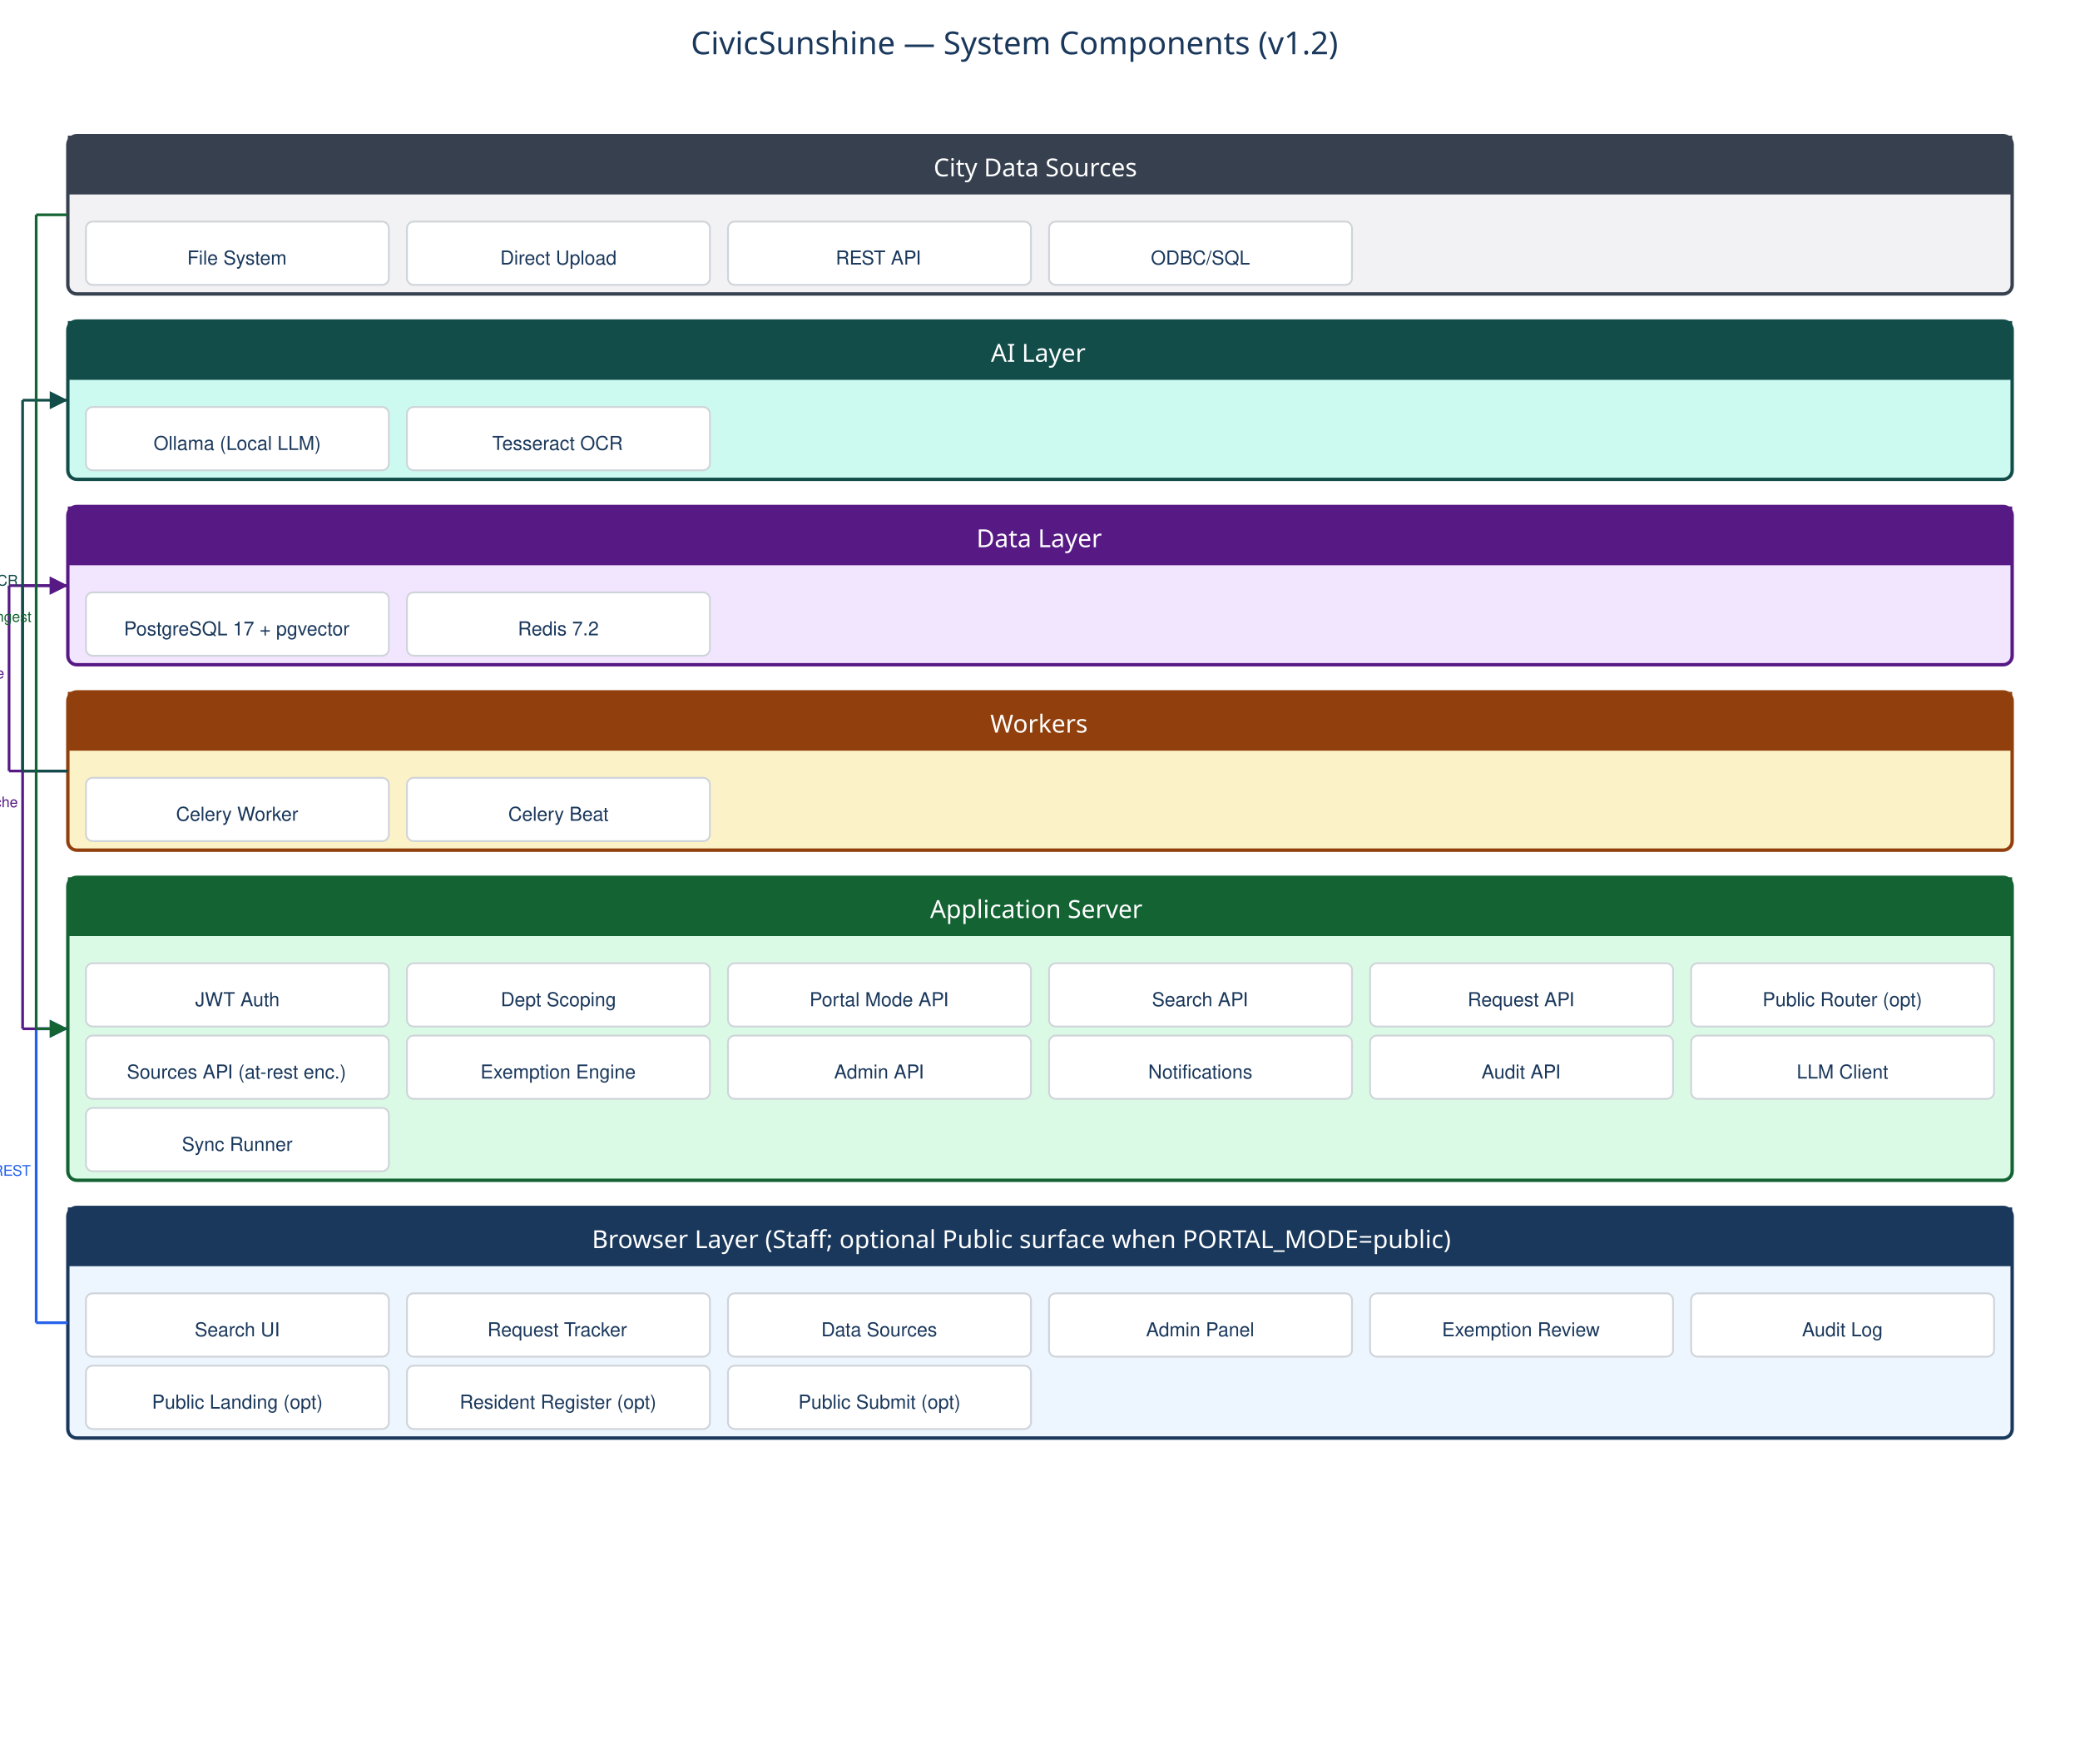
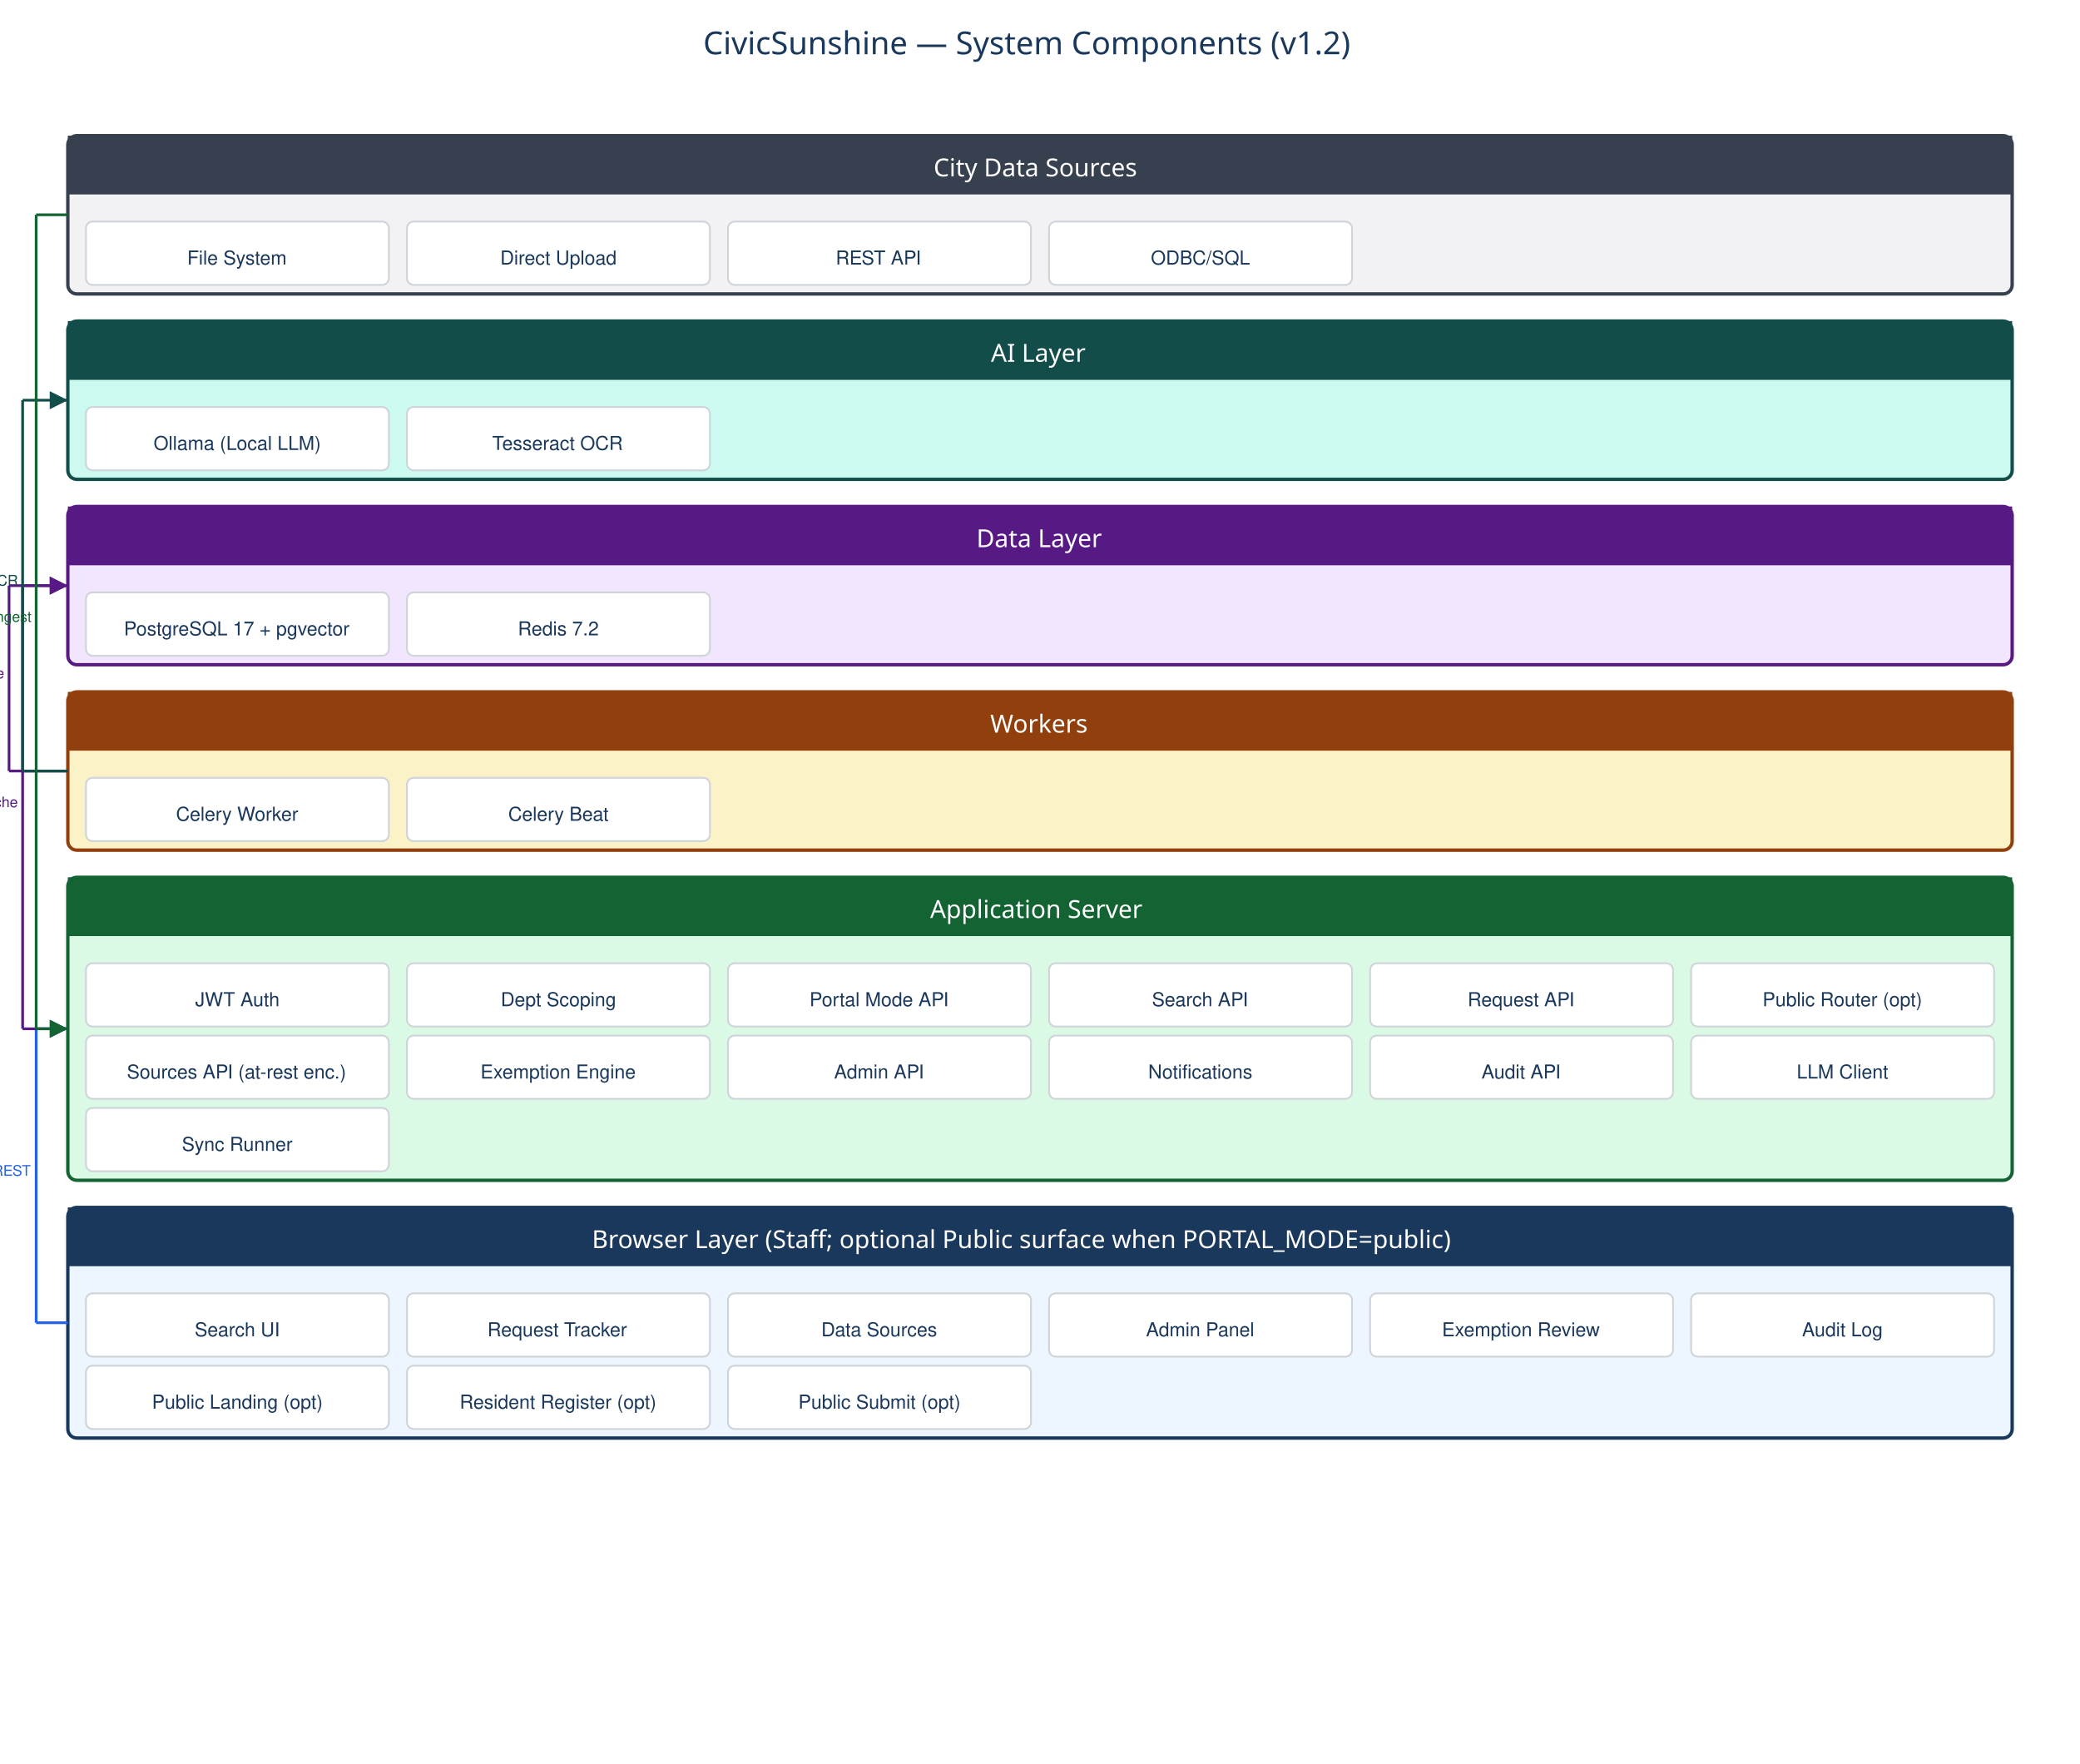
<svg xmlns="http://www.w3.org/2000/svg" width="920" height="780" preserveAspectRatio="xMinYMin meet" viewBox="0 0 920 780" version="1.0" fill-rule="evenodd">
  <clipPath id="clip">
    <rect x="0" y="0" width="920" height="780" />
  </clipPath>
  <g id="group" transform="scale(1,-1) translate(0,-780)" style="clip-path: url(#clip)">
    <g transform="">
      <rect x="0" y="0" width="920" height="780" style="stroke: none; stroke-linecap: butt; stroke-width: 1; fill: rgb(100%,100%,100%); fill-rule: evenodd;" />
-       <text x="305.573" y="756" style="font-family: Helvetica-Bold; font-size: 14px;fill: rgb(10%,22%,36%); stroke:none;" transform="translate(0,1512) scale(1,-1)">CivicSunshine — System Components (v1.2)</text>
+       <text x="311.019" y="756" style="font-family: Helvetica-Bold; font-size: 14px;fill: rgb(10%,22%,36%); stroke:none;" transform="translate(0,1512) scale(1,-1)">CivicSunshine — System Components (v1.2)</text>
      <rect x="30" y="144" width="860" height="102" rx="4" ry="4" style="stroke: rgb(10%,22%,36%); stroke-linecap: butt; stroke-width: 1.5; fill: rgb(93%,96%,100%); fill-rule: evenodd;" />
      <rect x="30" y="220" width="860" height="26" style="stroke: none; stroke-linecap: butt; stroke-width: 1; fill: rgb(10%,22%,36%); fill-rule: evenodd;" />
      <text x="261.808" y="228" style="font-family: Helvetica-Bold; font-size: 11px;fill: rgb(100%,100%,100%); stroke:none;" transform="translate(0,456) scale(1,-1)">Browser Layer (Staff; optional Public surface when PORTAL_MODE=public)</text>
      <rect x="38.0" y="180" width="134.0" height="28" rx="3" ry="3" style="stroke: rgb(81%,83%,85%); stroke-linecap: butt; stroke-width: 0.8; fill: rgb(100%,100%,100%); fill-rule: evenodd;" />
      <text x="86.105" y="189" style="font-family: Helvetica; font-size: 8.5px;fill: rgb(10%,22%,36%); stroke:none;" transform="translate(0,378) scale(1,-1)">Search UI</text>
      <rect x="180.0" y="180" width="134.0" height="28" rx="3" ry="3" style="stroke: rgb(81%,83%,85%); stroke-linecap: butt; stroke-width: 0.8; fill: rgb(100%,100%,100%); fill-rule: evenodd;" />
      <text x="215.588" y="189" style="font-family: Helvetica; font-size: 8.5px;fill: rgb(10%,22%,36%); stroke:none;" transform="translate(0,378) scale(1,-1)">Request Tracker</text>
      <rect x="322.0" y="180" width="134.0" height="28" rx="3" ry="3" style="stroke: rgb(81%,83%,85%); stroke-linecap: butt; stroke-width: 0.8; fill: rgb(100%,100%,100%); fill-rule: evenodd;" />
      <text x="363.254" y="189" style="font-family: Helvetica; font-size: 8.5px;fill: rgb(10%,22%,36%); stroke:none;" transform="translate(0,378) scale(1,-1)">Data Sources</text>
      <rect x="464.0" y="180" width="134.0" height="28" rx="3" ry="3" style="stroke: rgb(81%,83%,85%); stroke-linecap: butt; stroke-width: 0.8; fill: rgb(100%,100%,100%); fill-rule: evenodd;" />
      <text x="506.907" y="189" style="font-family: Helvetica; font-size: 8.5px;fill: rgb(10%,22%,36%); stroke:none;" transform="translate(0,378) scale(1,-1)">Admin Panel</text>
      <rect x="606.0" y="180" width="134.0" height="28" rx="3" ry="3" style="stroke: rgb(81%,83%,85%); stroke-linecap: butt; stroke-width: 0.8; fill: rgb(100%,100%,100%); fill-rule: evenodd;" />
      <text x="637.81" y="189" style="font-family: Helvetica; font-size: 8.5px;fill: rgb(10%,22%,36%); stroke:none;" transform="translate(0,378) scale(1,-1)">Exemption Review</text>
      <rect x="748.0" y="180" width="134.0" height="28" rx="3" ry="3" style="stroke: rgb(81%,83%,85%); stroke-linecap: butt; stroke-width: 0.8; fill: rgb(100%,100%,100%); fill-rule: evenodd;" />
      <text x="797.044" y="189" style="font-family: Helvetica; font-size: 8.5px;fill: rgb(10%,22%,36%); stroke:none;" transform="translate(0,378) scale(1,-1)">Audit Log</text>
      <rect x="38.0" y="148" width="134.0" height="28" rx="3" ry="3" style="stroke: rgb(81%,83%,85%); stroke-linecap: butt; stroke-width: 0.8; fill: rgb(100%,100%,100%); fill-rule: evenodd;" />
      <text x="67.205" y="157" style="font-family: Helvetica; font-size: 8.5px;fill: rgb(10%,22%,36%); stroke:none;" transform="translate(0,314) scale(1,-1)">Public Landing (opt)</text>
      <rect x="180.0" y="148" width="134.0" height="28" rx="3" ry="3" style="stroke: rgb(81%,83%,85%); stroke-linecap: butt; stroke-width: 0.8; fill: rgb(100%,100%,100%); fill-rule: evenodd;" />
      <text x="203.306" y="157" style="font-family: Helvetica; font-size: 8.5px;fill: rgb(10%,22%,36%); stroke:none;" transform="translate(0,314) scale(1,-1)">Resident Register (opt)</text>
      <rect x="322.0" y="148" width="134.0" height="28" rx="3" ry="3" style="stroke: rgb(81%,83%,85%); stroke-linecap: butt; stroke-width: 0.8; fill: rgb(100%,100%,100%); fill-rule: evenodd;" />
      <text x="353.1" y="157" style="font-family: Helvetica; font-size: 8.5px;fill: rgb(10%,22%,36%); stroke:none;" transform="translate(0,314) scale(1,-1)">Public Submit (opt)</text>
      <rect x="30" y="258" width="860" height="134" rx="4" ry="4" style="stroke: rgb(8%,39%,20%); stroke-linecap: butt; stroke-width: 1.5; fill: rgb(86%,98%,90%); fill-rule: evenodd;" />
      <rect x="30" y="366" width="860" height="26" style="stroke: none; stroke-linecap: butt; stroke-width: 1; fill: rgb(8%,39%,20%); fill-rule: evenodd;" />
      <text x="411.402" y="374" style="font-family: Helvetica-Bold; font-size: 11px;fill: rgb(100%,100%,100%); stroke:none;" transform="translate(0,748) scale(1,-1)">Application Server</text>
      <rect x="38.0" y="326" width="134.0" height="28" rx="3" ry="3" style="stroke: rgb(81%,83%,85%); stroke-linecap: butt; stroke-width: 0.8; fill: rgb(100%,100%,100%); fill-rule: evenodd;" />
      <text x="86.343" y="335" style="font-family: Helvetica; font-size: 8.5px;fill: rgb(10%,22%,36%); stroke:none;" transform="translate(0,670) scale(1,-1)">JWT Auth</text>
      <rect x="180.0" y="326" width="134.0" height="28" rx="3" ry="3" style="stroke: rgb(81%,83%,85%); stroke-linecap: butt; stroke-width: 0.8; fill: rgb(100%,100%,100%); fill-rule: evenodd;" />
      <text x="221.487" y="335" style="font-family: Helvetica; font-size: 8.5px;fill: rgb(10%,22%,36%); stroke:none;" transform="translate(0,670) scale(1,-1)">Dept Scoping</text>
      <rect x="322.0" y="326" width="134.0" height="28" rx="3" ry="3" style="stroke: rgb(81%,83%,85%); stroke-linecap: butt; stroke-width: 0.8; fill: rgb(100%,100%,100%); fill-rule: evenodd;" />
      <text x="358.056" y="335" style="font-family: Helvetica; font-size: 8.5px;fill: rgb(10%,22%,36%); stroke:none;" transform="translate(0,670) scale(1,-1)">Portal Mode API</text>
      <rect x="464.0" y="326" width="134.0" height="28" rx="3" ry="3" style="stroke: rgb(81%,83%,85%); stroke-linecap: butt; stroke-width: 0.8; fill: rgb(100%,100%,100%); fill-rule: evenodd;" />
      <text x="509.504" y="335" style="font-family: Helvetica; font-size: 8.5px;fill: rgb(10%,22%,36%); stroke:none;" transform="translate(0,670) scale(1,-1)">Search API</text>
      <rect x="606.0" y="326" width="134.0" height="28" rx="3" ry="3" style="stroke: rgb(81%,83%,85%); stroke-linecap: butt; stroke-width: 0.8; fill: rgb(100%,100%,100%); fill-rule: evenodd;" />
      <text x="649.14" y="335" style="font-family: Helvetica; font-size: 8.5px;fill: rgb(10%,22%,36%); stroke:none;" transform="translate(0,670) scale(1,-1)">Request API</text>
      <rect x="748.0" y="326" width="134.0" height="28" rx="3" ry="3" style="stroke: rgb(81%,83%,85%); stroke-linecap: butt; stroke-width: 0.8; fill: rgb(100%,100%,100%); fill-rule: evenodd;" />
      <text x="779.572" y="335" style="font-family: Helvetica; font-size: 8.5px;fill: rgb(10%,22%,36%); stroke:none;" transform="translate(0,670) scale(1,-1)">Public Router (opt)</text>
      <rect x="38.0" y="294" width="134.0" height="28" rx="3" ry="3" style="stroke: rgb(81%,83%,85%); stroke-linecap: butt; stroke-width: 0.8; fill: rgb(100%,100%,100%); fill-rule: evenodd;" />
      <text x="56.108" y="303" style="font-family: Helvetica; font-size: 8.5px;fill: rgb(10%,22%,36%); stroke:none;" transform="translate(0,606) scale(1,-1)">Sources API (at-rest enc.)</text>
      <rect x="180.0" y="294" width="134.0" height="28" rx="3" ry="3" style="stroke: rgb(81%,83%,85%); stroke-linecap: butt; stroke-width: 0.8; fill: rgb(100%,100%,100%); fill-rule: evenodd;" />
      <text x="212.511" y="303" style="font-family: Helvetica; font-size: 8.5px;fill: rgb(10%,22%,36%); stroke:none;" transform="translate(0,606) scale(1,-1)">Exemption Engine</text>
      <rect x="322.0" y="294" width="134.0" height="28" rx="3" ry="3" style="stroke: rgb(81%,83%,85%); stroke-linecap: butt; stroke-width: 0.8; fill: rgb(100%,100%,100%); fill-rule: evenodd;" />
      <text x="368.923" y="303" style="font-family: Helvetica; font-size: 8.5px;fill: rgb(10%,22%,36%); stroke:none;" transform="translate(0,606) scale(1,-1)">Admin API</text>
      <rect x="464.0" y="294" width="134.0" height="28" rx="3" ry="3" style="stroke: rgb(81%,83%,85%); stroke-linecap: butt; stroke-width: 0.8; fill: rgb(100%,100%,100%); fill-rule: evenodd;" />
      <text x="507.855" y="303" style="font-family: Helvetica; font-size: 8.5px;fill: rgb(10%,22%,36%); stroke:none;" transform="translate(0,606) scale(1,-1)">Notifications</text>
      <rect x="606.0" y="294" width="134.0" height="28" rx="3" ry="3" style="stroke: rgb(81%,83%,85%); stroke-linecap: butt; stroke-width: 0.8; fill: rgb(100%,100%,100%); fill-rule: evenodd;" />
      <text x="655.282" y="303" style="font-family: Helvetica; font-size: 8.5px;fill: rgb(10%,22%,36%); stroke:none;" transform="translate(0,606) scale(1,-1)">Audit API</text>
      <rect x="748.0" y="294" width="134.0" height="28" rx="3" ry="3" style="stroke: rgb(81%,83%,85%); stroke-linecap: butt; stroke-width: 0.8; fill: rgb(100%,100%,100%); fill-rule: evenodd;" />
      <text x="794.689" y="303" style="font-family: Helvetica; font-size: 8.5px;fill: rgb(10%,22%,36%); stroke:none;" transform="translate(0,606) scale(1,-1)">LLM Client</text>
      <rect x="38.0" y="262" width="134.0" height="28" rx="3" ry="3" style="stroke: rgb(81%,83%,85%); stroke-linecap: butt; stroke-width: 0.8; fill: rgb(100%,100%,100%); fill-rule: evenodd;" />
      <text x="80.435" y="271" style="font-family: Helvetica; font-size: 8.5px;fill: rgb(10%,22%,36%); stroke:none;" transform="translate(0,542) scale(1,-1)">Sync Runner</text>
      <rect x="30" y="404" width="860" height="70" rx="4" ry="4" style="stroke: rgb(57%,25%,5%); stroke-linecap: butt; stroke-width: 1.5; fill: rgb(99%,95%,78%); fill-rule: evenodd;" />
      <rect x="30" y="448" width="860" height="26" style="stroke: none; stroke-linecap: butt; stroke-width: 1; fill: rgb(57%,25%,5%); fill-rule: evenodd;" />
      <text x="437.995" y="456" style="font-family: Helvetica-Bold; font-size: 11px;fill: rgb(100%,100%,100%); stroke:none;" transform="translate(0,912) scale(1,-1)">Workers</text>
      <rect x="38.0" y="408" width="134.0" height="28" rx="3" ry="3" style="stroke: rgb(81%,83%,85%); stroke-linecap: butt; stroke-width: 0.8; fill: rgb(100%,100%,100%); fill-rule: evenodd;" />
      <text x="77.847" y="417" style="font-family: Helvetica; font-size: 8.5px;fill: rgb(10%,22%,36%); stroke:none;" transform="translate(0,834) scale(1,-1)">Celery Worker</text>
      <rect x="180.0" y="408" width="134.0" height="28" rx="3" ry="3" style="stroke: rgb(81%,83%,85%); stroke-linecap: butt; stroke-width: 0.8; fill: rgb(100%,100%,100%); fill-rule: evenodd;" />
      <text x="224.798" y="417" style="font-family: Helvetica; font-size: 8.5px;fill: rgb(10%,22%,36%); stroke:none;" transform="translate(0,834) scale(1,-1)">Celery Beat</text>
      <rect x="30" y="486" width="860" height="70" rx="4" ry="4" style="stroke: rgb(34%,10%,52%); stroke-linecap: butt; stroke-width: 1.5; fill: rgb(95%,90%,100%); fill-rule: evenodd;" />
      <rect x="30" y="530" width="860" height="26" style="stroke: none; stroke-linecap: butt; stroke-width: 1; fill: rgb(34%,10%,52%); fill-rule: evenodd;" />
      <text x="431.878" y="538" style="font-family: Helvetica-Bold; font-size: 11px;fill: rgb(100%,100%,100%); stroke:none;" transform="translate(0,1076) scale(1,-1)">Data Layer</text>
      <rect x="38.0" y="490" width="134.0" height="28" rx="3" ry="3" style="stroke: rgb(81%,83%,85%); stroke-linecap: butt; stroke-width: 0.8; fill: rgb(100%,100%,100%); fill-rule: evenodd;" />
      <text x="54.799" y="499" style="font-family: Helvetica; font-size: 8.5px;fill: rgb(10%,22%,36%); stroke:none;" transform="translate(0,998) scale(1,-1)">PostgreSQL 17 + pgvector</text>
      <rect x="180.0" y="490" width="134.0" height="28" rx="3" ry="3" style="stroke: rgb(81%,83%,85%); stroke-linecap: butt; stroke-width: 0.8; fill: rgb(100%,100%,100%); fill-rule: evenodd;" />
      <text x="229.048" y="499" style="font-family: Helvetica; font-size: 8.5px;fill: rgb(10%,22%,36%); stroke:none;" transform="translate(0,998) scale(1,-1)">Redis 7.2</text>
      <rect x="30" y="568" width="860" height="70" rx="4" ry="4" style="stroke: rgb(7%,30%,29%); stroke-linecap: butt; stroke-width: 1.5; fill: rgb(80%,98%,94%); fill-rule: evenodd;" />
      <rect x="30" y="612" width="860" height="26" style="stroke: none; stroke-linecap: butt; stroke-width: 1; fill: rgb(7%,30%,29%); fill-rule: evenodd;" />
      <text x="438.297" y="620" style="font-family: Helvetica-Bold; font-size: 11px;fill: rgb(100%,100%,100%); stroke:none;" transform="translate(0,1240) scale(1,-1)">AI Layer</text>
      <rect x="38.0" y="572" width="134.0" height="28" rx="3" ry="3" style="stroke: rgb(81%,83%,85%); stroke-linecap: butt; stroke-width: 0.8; fill: rgb(100%,100%,100%); fill-rule: evenodd;" />
      <text x="67.923" y="581" style="font-family: Helvetica; font-size: 8.5px;fill: rgb(10%,22%,36%); stroke:none;" transform="translate(0,1162) scale(1,-1)">Ollama (Local LLM)</text>
      <rect x="180.0" y="572" width="134.0" height="28" rx="3" ry="3" style="stroke: rgb(81%,83%,85%); stroke-linecap: butt; stroke-width: 0.8; fill: rgb(100%,100%,100%); fill-rule: evenodd;" />
      <text x="217.718" y="581" style="font-family: Helvetica; font-size: 8.5px;fill: rgb(10%,22%,36%); stroke:none;" transform="translate(0,1162) scale(1,-1)">Tesseract OCR</text>
      <rect x="30" y="650" width="860" height="70" rx="4" ry="4" style="stroke: rgb(21%,25%,31%); stroke-linecap: butt; stroke-width: 1.5; fill: rgb(95%,95%,96%); fill-rule: evenodd;" />
      <rect x="30" y="694" width="860" height="26" style="stroke: none; stroke-linecap: butt; stroke-width: 1; fill: rgb(21%,25%,31%); fill-rule: evenodd;" />
      <text x="412.931" y="702" style="font-family: Helvetica-Bold; font-size: 11px;fill: rgb(100%,100%,100%); stroke:none;" transform="translate(0,1404) scale(1,-1)">City Data Sources</text>
      <rect x="38.0" y="654" width="134.0" height="28" rx="3" ry="3" style="stroke: rgb(81%,83%,85%); stroke-linecap: butt; stroke-width: 0.8; fill: rgb(100%,100%,100%); fill-rule: evenodd;" />
      <text x="82.802" y="663" style="font-family: Helvetica; font-size: 8.5px;fill: rgb(10%,22%,36%); stroke:none;" transform="translate(0,1326) scale(1,-1)">File System</text>
      <rect x="180.0" y="654" width="134.0" height="28" rx="3" ry="3" style="stroke: rgb(81%,83%,85%); stroke-linecap: butt; stroke-width: 0.8; fill: rgb(100%,100%,100%); fill-rule: evenodd;" />
      <text x="221.258" y="663" style="font-family: Helvetica; font-size: 8.5px;fill: rgb(10%,22%,36%); stroke:none;" transform="translate(0,1326) scale(1,-1)">Direct Upload</text>
      <rect x="322.0" y="654" width="134.0" height="28" rx="3" ry="3" style="stroke: rgb(81%,83%,85%); stroke-linecap: butt; stroke-width: 0.8; fill: rgb(100%,100%,100%); fill-rule: evenodd;" />
      <text x="369.633" y="663" style="font-family: Helvetica; font-size: 8.5px;fill: rgb(10%,22%,36%); stroke:none;" transform="translate(0,1326) scale(1,-1)">REST API</text>
      <rect x="464.0" y="654" width="134.0" height="28" rx="3" ry="3" style="stroke: rgb(81%,83%,85%); stroke-linecap: butt; stroke-width: 0.8; fill: rgb(100%,100%,100%); fill-rule: evenodd;" />
      <text x="509.036" y="663" style="font-family: Helvetica; font-size: 8.5px;fill: rgb(10%,22%,36%); stroke:none;" transform="translate(0,1326) scale(1,-1)">ODBC/SQL</text>
      <path d="M 30,195 L 16,195 Z" style="stroke: rgb(14%,38%,92%); stroke-linecap: butt; stroke-width: 1.2;" />
      <path d="M 16,195 L 16,325 Z" style="stroke: rgb(14%,38%,92%); stroke-linecap: butt; stroke-width: 1.2;" />
      <g transform="">
        <path d="M 16,325 L 30,325 Z" style="stroke: rgb(14%,38%,92%); stroke-linecap: butt; stroke-width: 1.2;" />
        <polygon points="30 325, 22 329, 22 321" style="stroke: rgb(14%,38%,92%); stroke-linecap: butt; stroke-width: 0; fill: rgb(14%,38%,92%); fill-rule: evenodd;" />
      </g>
      <text x="-22.114" y="260.0" style="font-family: Helvetica; font-size: 6.5px;fill: rgb(14%,38%,92%); stroke:none;" transform="translate(0,520) scale(1,-1)">HTTP/REST</text>
      <path d="M 30,325 L 10,325 Z" style="stroke: rgb(34%,10%,52%); stroke-linecap: butt; stroke-width: 1.2;" />
      <path d="M 10,325 L 10,521 Z" style="stroke: rgb(34%,10%,52%); stroke-linecap: butt; stroke-width: 1.2;" />
      <g transform="">
        <path d="M 10,521 L 30,521 Z" style="stroke: rgb(34%,10%,52%); stroke-linecap: butt; stroke-width: 1.2;" />
        <polygon points="30 521, 22 525, 22 517" style="stroke: rgb(34%,10%,52%); stroke-linecap: butt; stroke-width: 0; fill: rgb(34%,10%,52%); fill-rule: evenodd;" />
      </g>
      <text x="-29.213" y="423.0" style="font-family: Helvetica; font-size: 6.5px;fill: rgb(34%,10%,52%); stroke:none;" transform="translate(0,846) scale(1,-1)">SQL / Cache</text>
      <path d="M 30,439 L 4,439 Z" style="stroke: rgb(34%,10%,52%); stroke-linecap: butt; stroke-width: 1.2;" />
      <path d="M 4,439 L 4,521 Z" style="stroke: rgb(34%,10%,52%); stroke-linecap: butt; stroke-width: 1.2;" />
      <g transform="">
        <path d="M 4,521 L 30,521 Z" style="stroke: rgb(34%,10%,52%); stroke-linecap: butt; stroke-width: 1.2;" />
        <polygon points="30 521, 22 525, 22 517" style="stroke: rgb(34%,10%,52%); stroke-linecap: butt; stroke-width: 0; fill: rgb(34%,10%,52%); fill-rule: evenodd;" />
      </g>
      <text x="-35.213" y="480.0" style="font-family: Helvetica; font-size: 6.5px;fill: rgb(34%,10%,52%); stroke:none;" transform="translate(0,960) scale(1,-1)">SQL / Cache</text>
      <path d="M 30,439 L 10,439 Z" style="stroke: rgb(7%,30%,29%); stroke-linecap: butt; stroke-width: 1.2;" />
      <path d="M 10,439 L 10,603 Z" style="stroke: rgb(7%,30%,29%); stroke-linecap: butt; stroke-width: 1.2;" />
      <g transform="">
        <path d="M 10,603 L 30,603 Z" style="stroke: rgb(7%,30%,29%); stroke-linecap: butt; stroke-width: 1.2;" />
        <polygon points="30 603, 22 607, 22 599" style="stroke: rgb(7%,30%,29%); stroke-linecap: butt; stroke-width: 0; fill: rgb(7%,30%,29%); fill-rule: evenodd;" />
      </g>
      <text x="-32.456" y="521.0" style="font-family: Helvetica; font-size: 6.5px;fill: rgb(7%,30%,29%); stroke:none;" transform="translate(0,1042) scale(1,-1)">Embed / OCR</text>
      <path d="M 30,685 L 16,685 Z" style="stroke: rgb(8%,39%,20%); stroke-linecap: butt; stroke-width: 1.2;" />
      <path d="M 16,685 L 16,325 Z" style="stroke: rgb(8%,39%,20%); stroke-linecap: butt; stroke-width: 1.2;" />
      <g transform="">
        <path d="M 16,325 L 30,325 Z" style="stroke: rgb(8%,39%,20%); stroke-linecap: butt; stroke-width: 1.2;" />
        <polygon points="30 325, 22 329, 22 321" style="stroke: rgb(8%,39%,20%); stroke-linecap: butt; stroke-width: 0; fill: rgb(8%,39%,20%); fill-rule: evenodd;" />
      </g>
      <text x="-3.706" y="505.0" style="font-family: Helvetica; font-size: 6.5px;fill: rgb(8%,39%,20%); stroke:none;" transform="translate(0,1010) scale(1,-1)">Ingest</text>
    </g>
  </g>
</svg>
